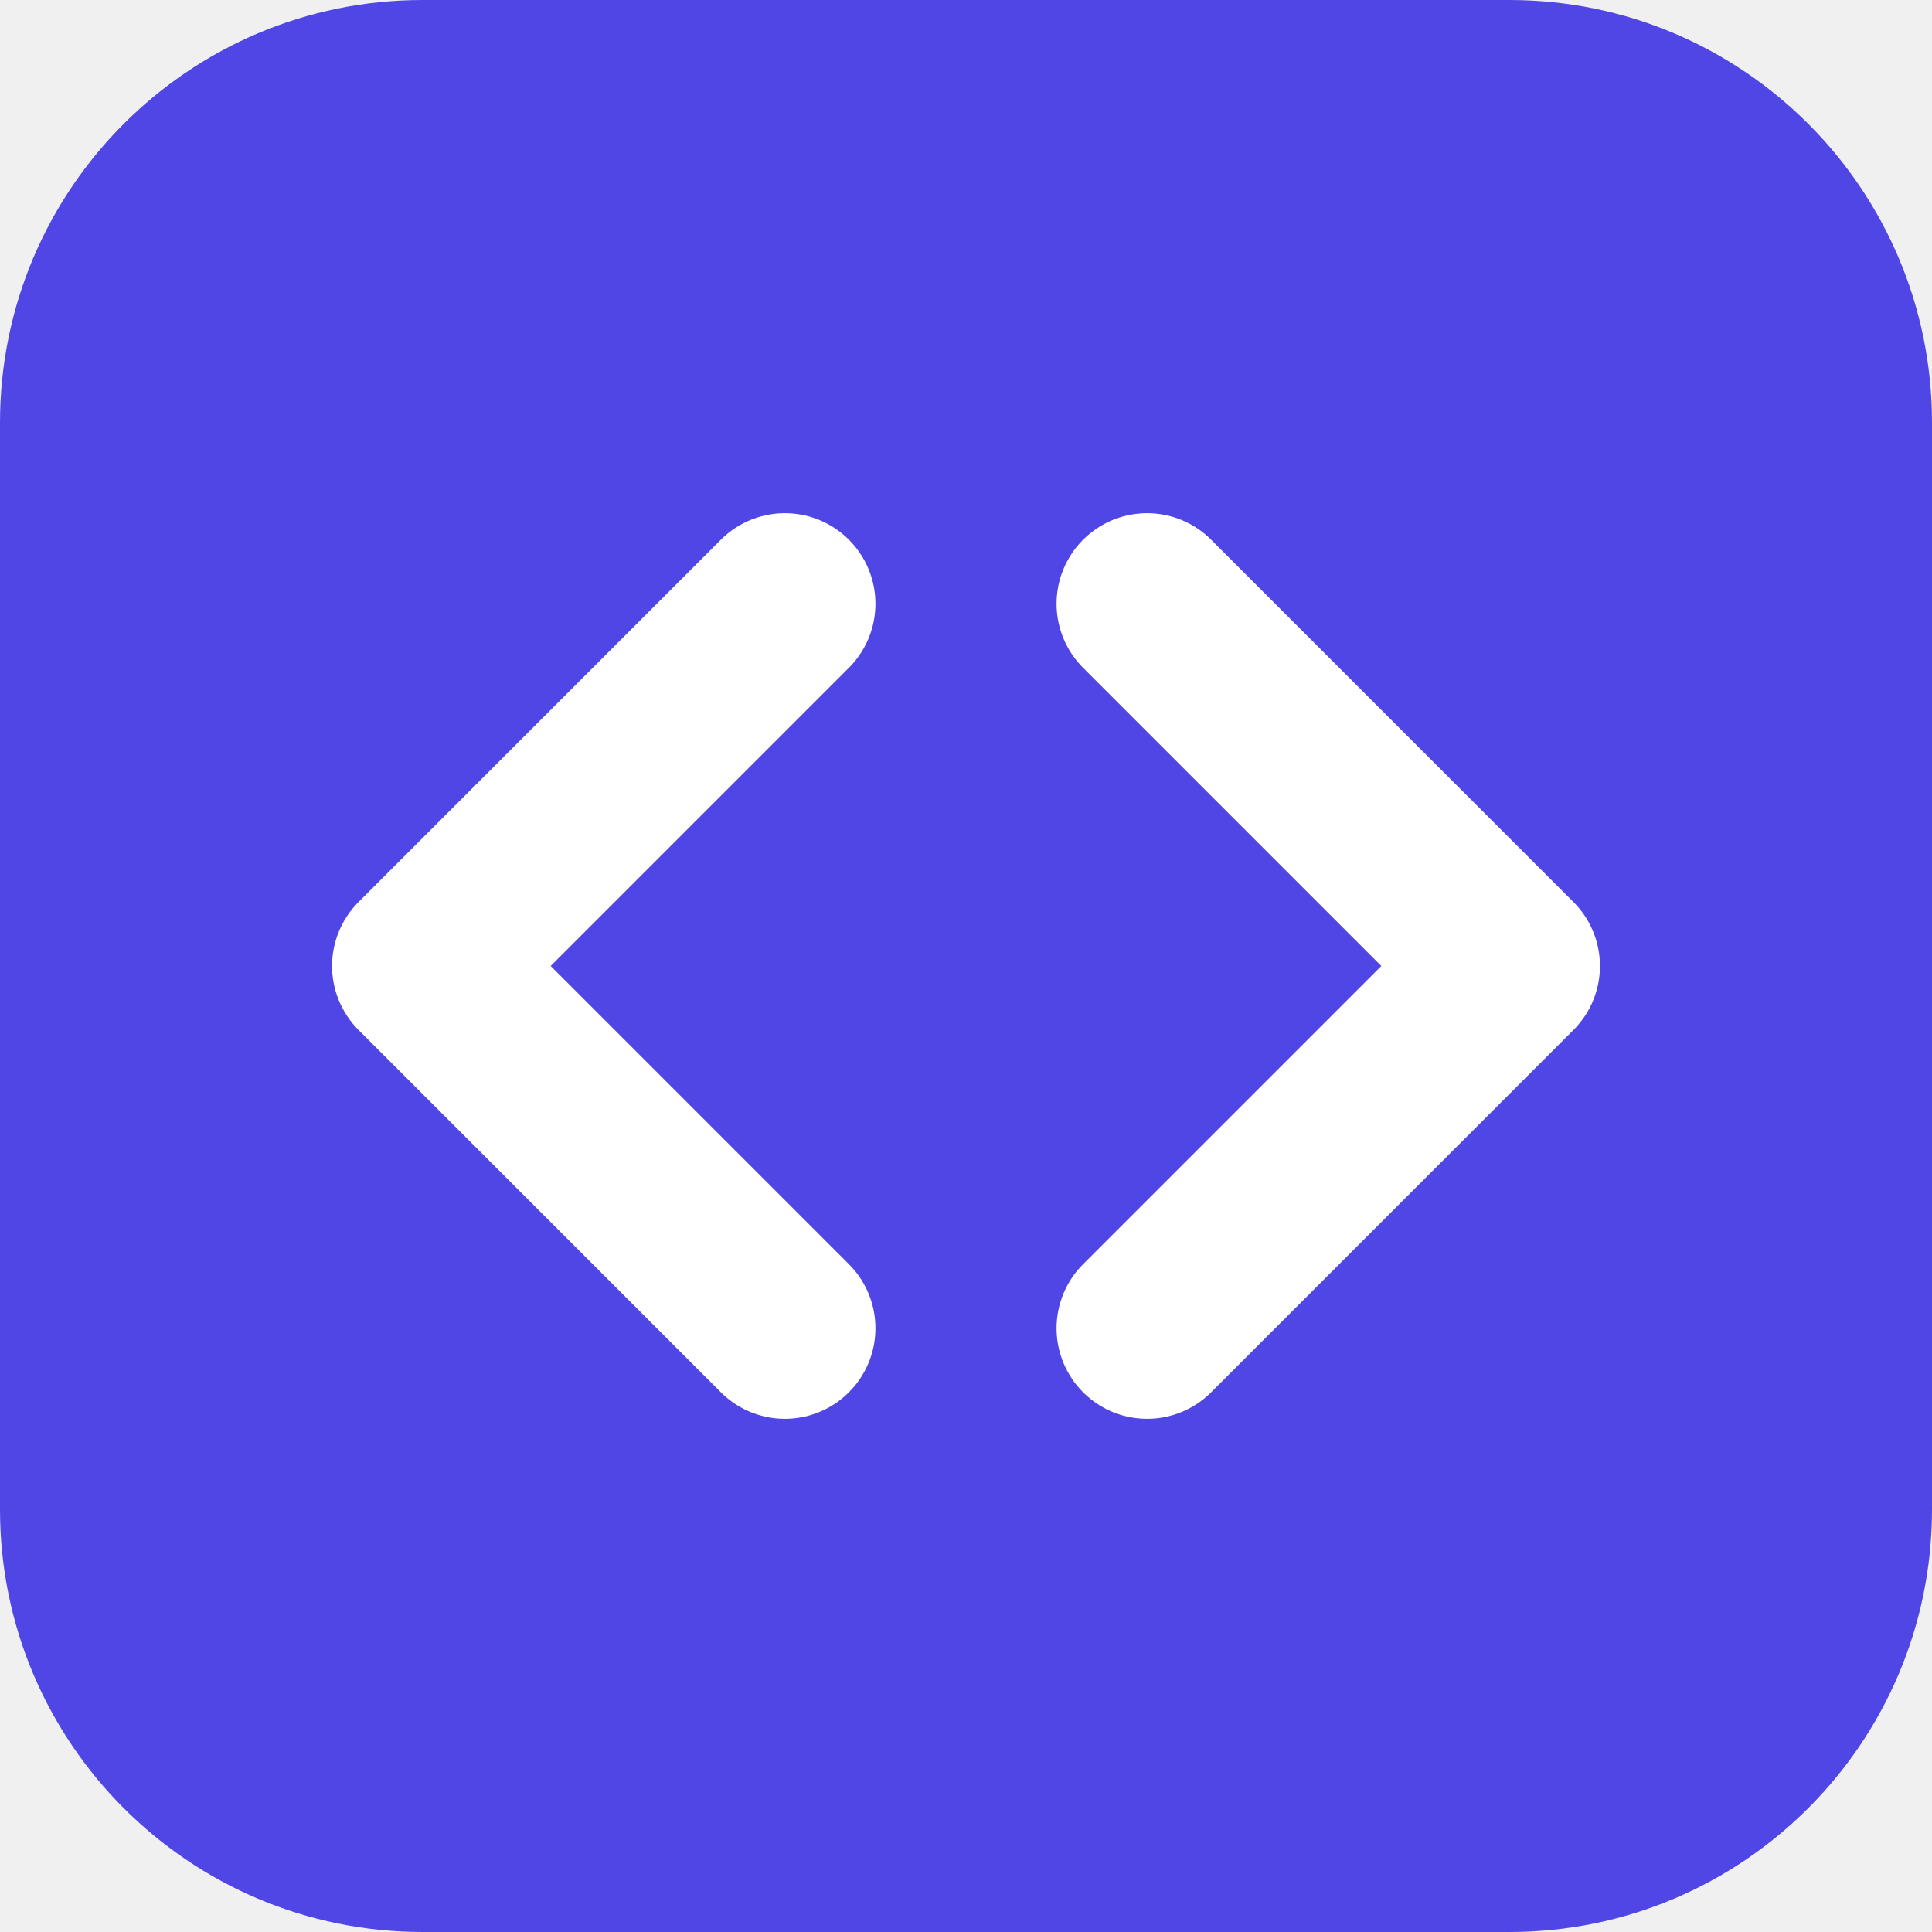
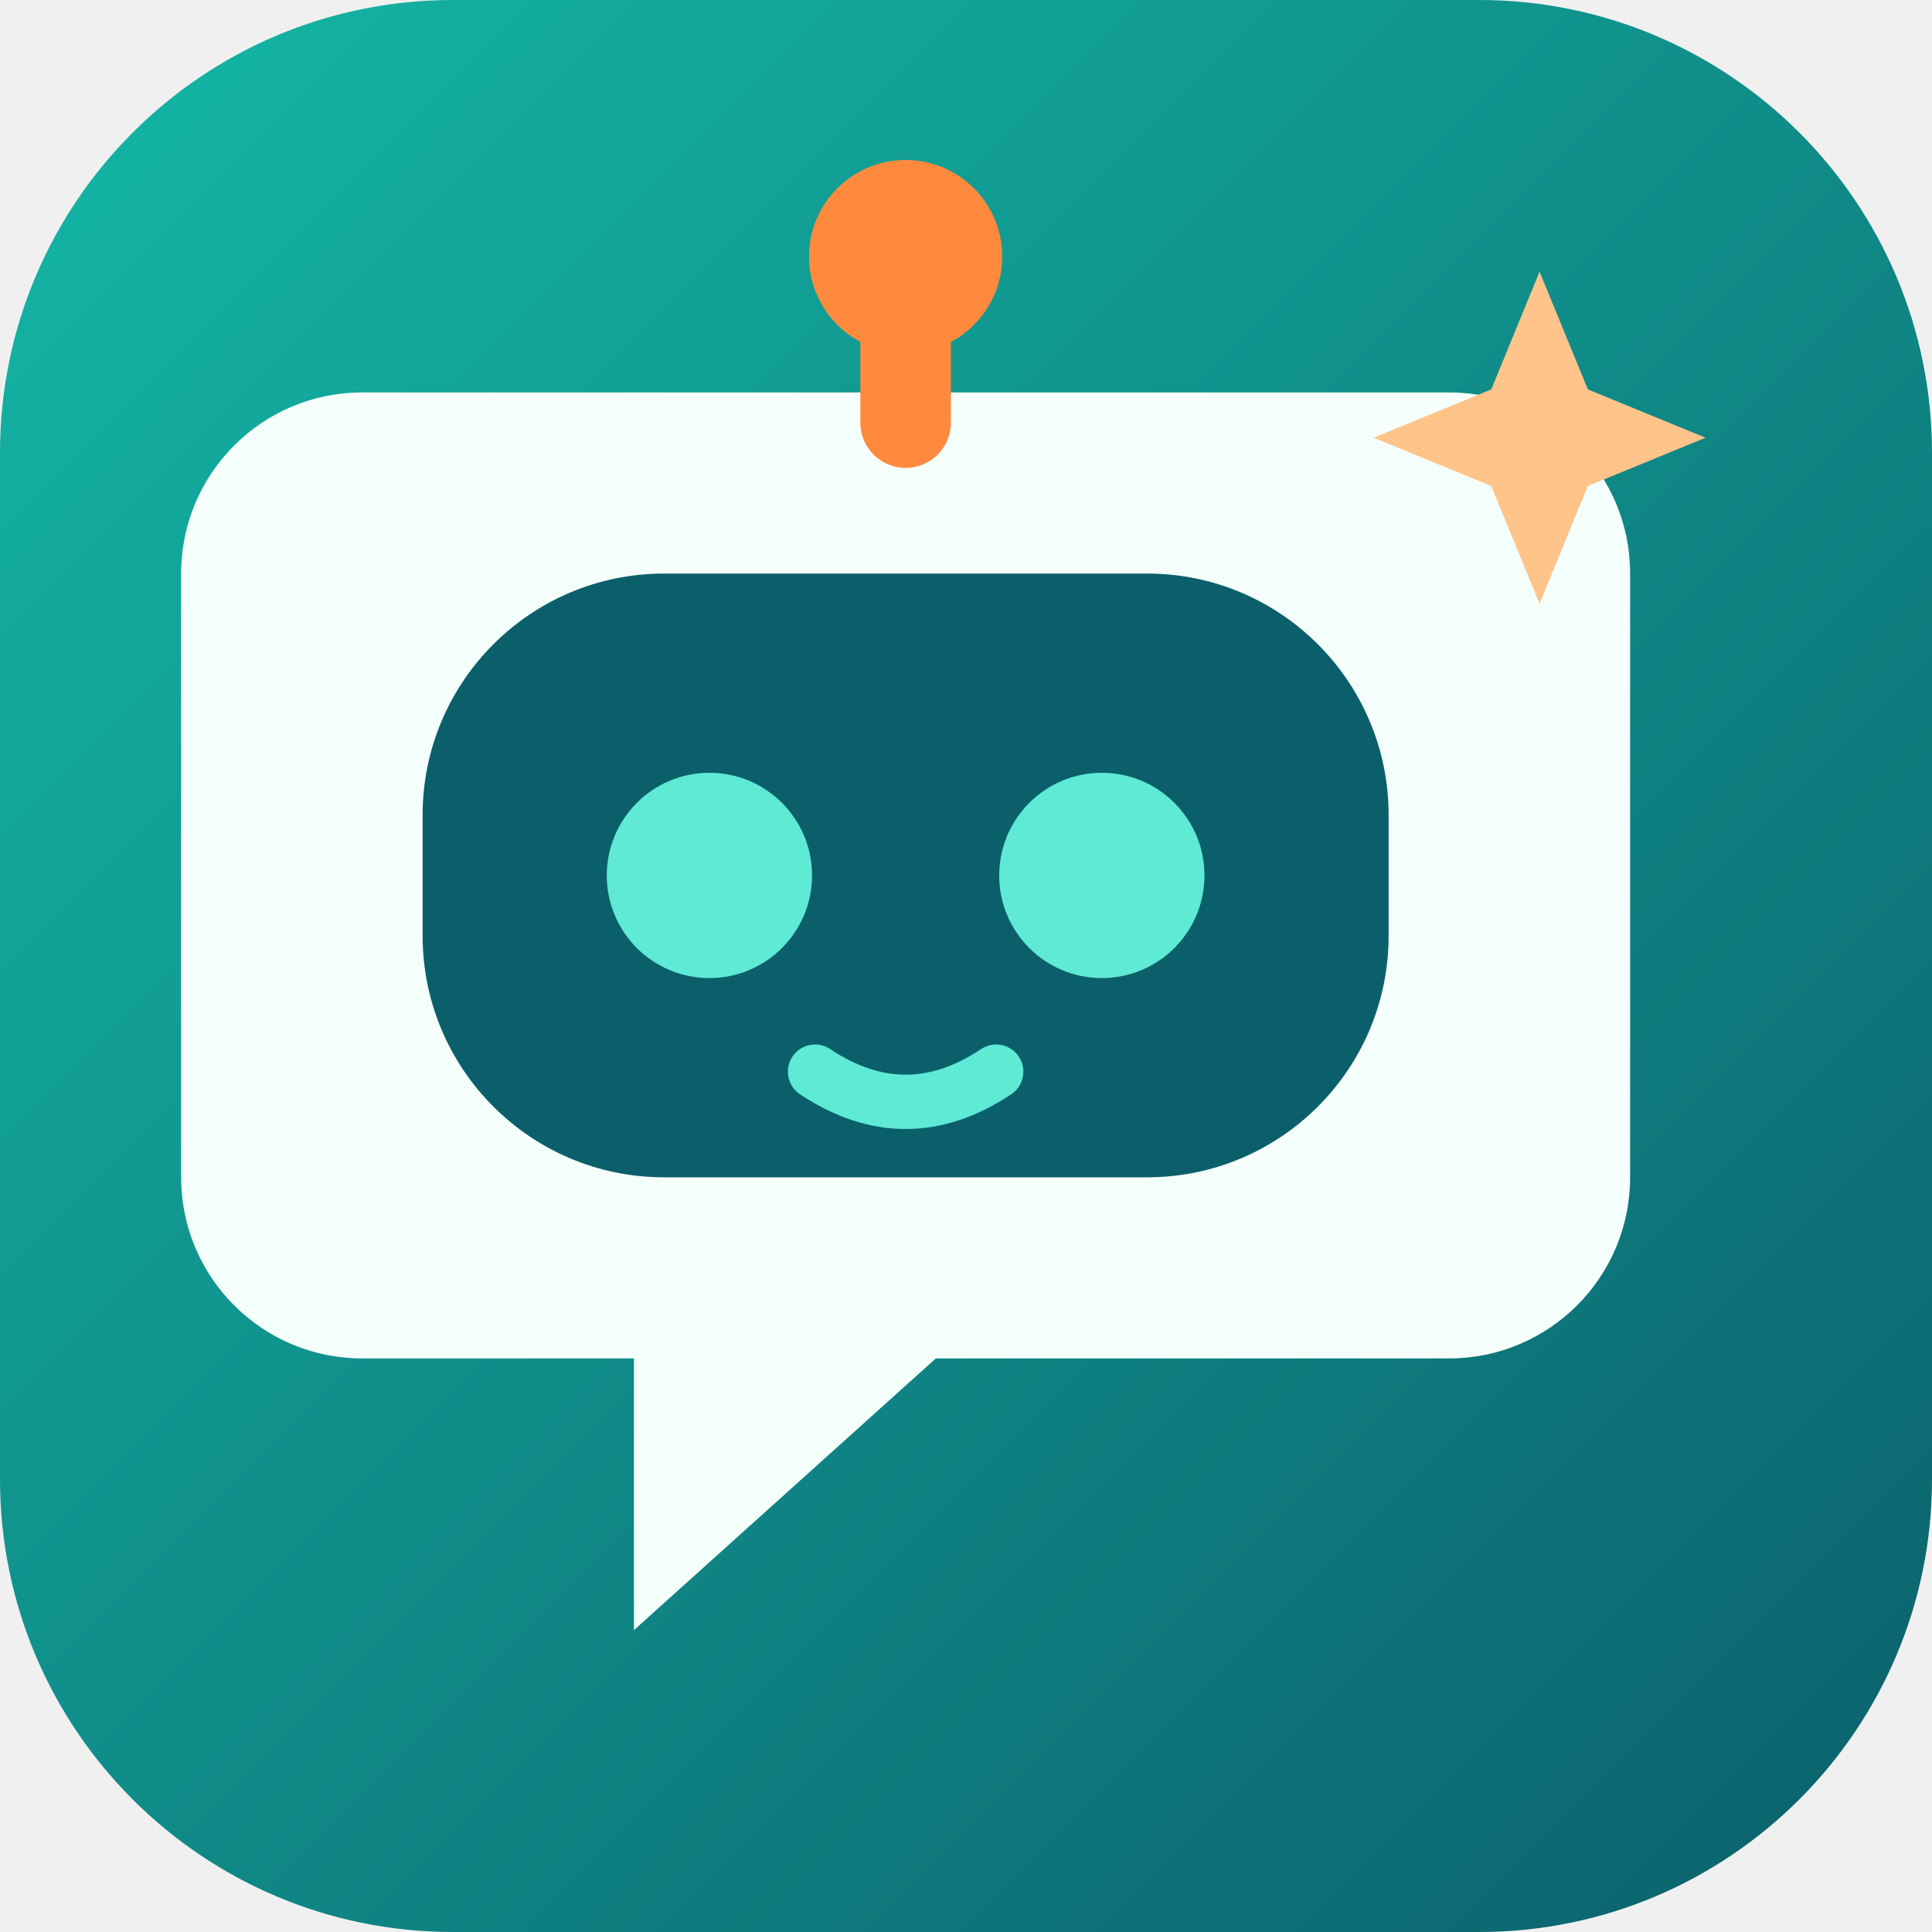
<svg xmlns="http://www.w3.org/2000/svg" viewBox="0 0 64 64">
-   <rect width="64" height="64" rx="14" fill="#4f46e5" />
-   <path d="M26 20 14 32l12 12M38 20l12 12-12 12" fill="none" stroke="#fff" stroke-width="6" stroke-linecap="round" stroke-linejoin="round" />
+   <defs>
+     <linearGradient id="g" x1="0" y1="0" x2="1" y2="1">
+       <stop offset="0" stop-color="#14b8a6" />
+       <stop offset="1" stop-color="#0b5f6b" />
+     </linearGradient>
+   </defs>
+   <rect width="64" height="64" rx="15" fill="url(#g)" />
+   <path d="M14 15h36a6 6 0 0 1 6 6v20a6 6 0 0 1-6 6H33l-10 9v-9h-9a6 6 0 0 1-6-6V21a6 6 0 0 1 6-6z" fill="#f4fffc" transform="translate(-2 -2)" />
+   <path d="M30 14v-4" stroke="#ff8a3d" stroke-width="3" stroke-linecap="round" />
+   <circle cx="30" cy="8.5" r="3.2" fill="#ff8a3d" />
+   <rect x="14" y="19" width="32" height="20" rx="8" fill="#0b5f6b" />
+   <circle cx="23.5" cy="29" r="3.4" fill="#5eead4" />
+   <circle cx="36.5" cy="29" r="3.4" fill="#5eead4" />
+   <path d="M27 35.5q3 2 6 0" fill="none" stroke="#5eead4" stroke-width="1.8" stroke-linecap="round" />
+   <path d="M51 9l1.6 3.9 3.9 1.6-3.9 1.6L51 20l-1.6-3.9-3.9-1.6 3.9-1.6z" fill="#ffc48a" />
</svg>
